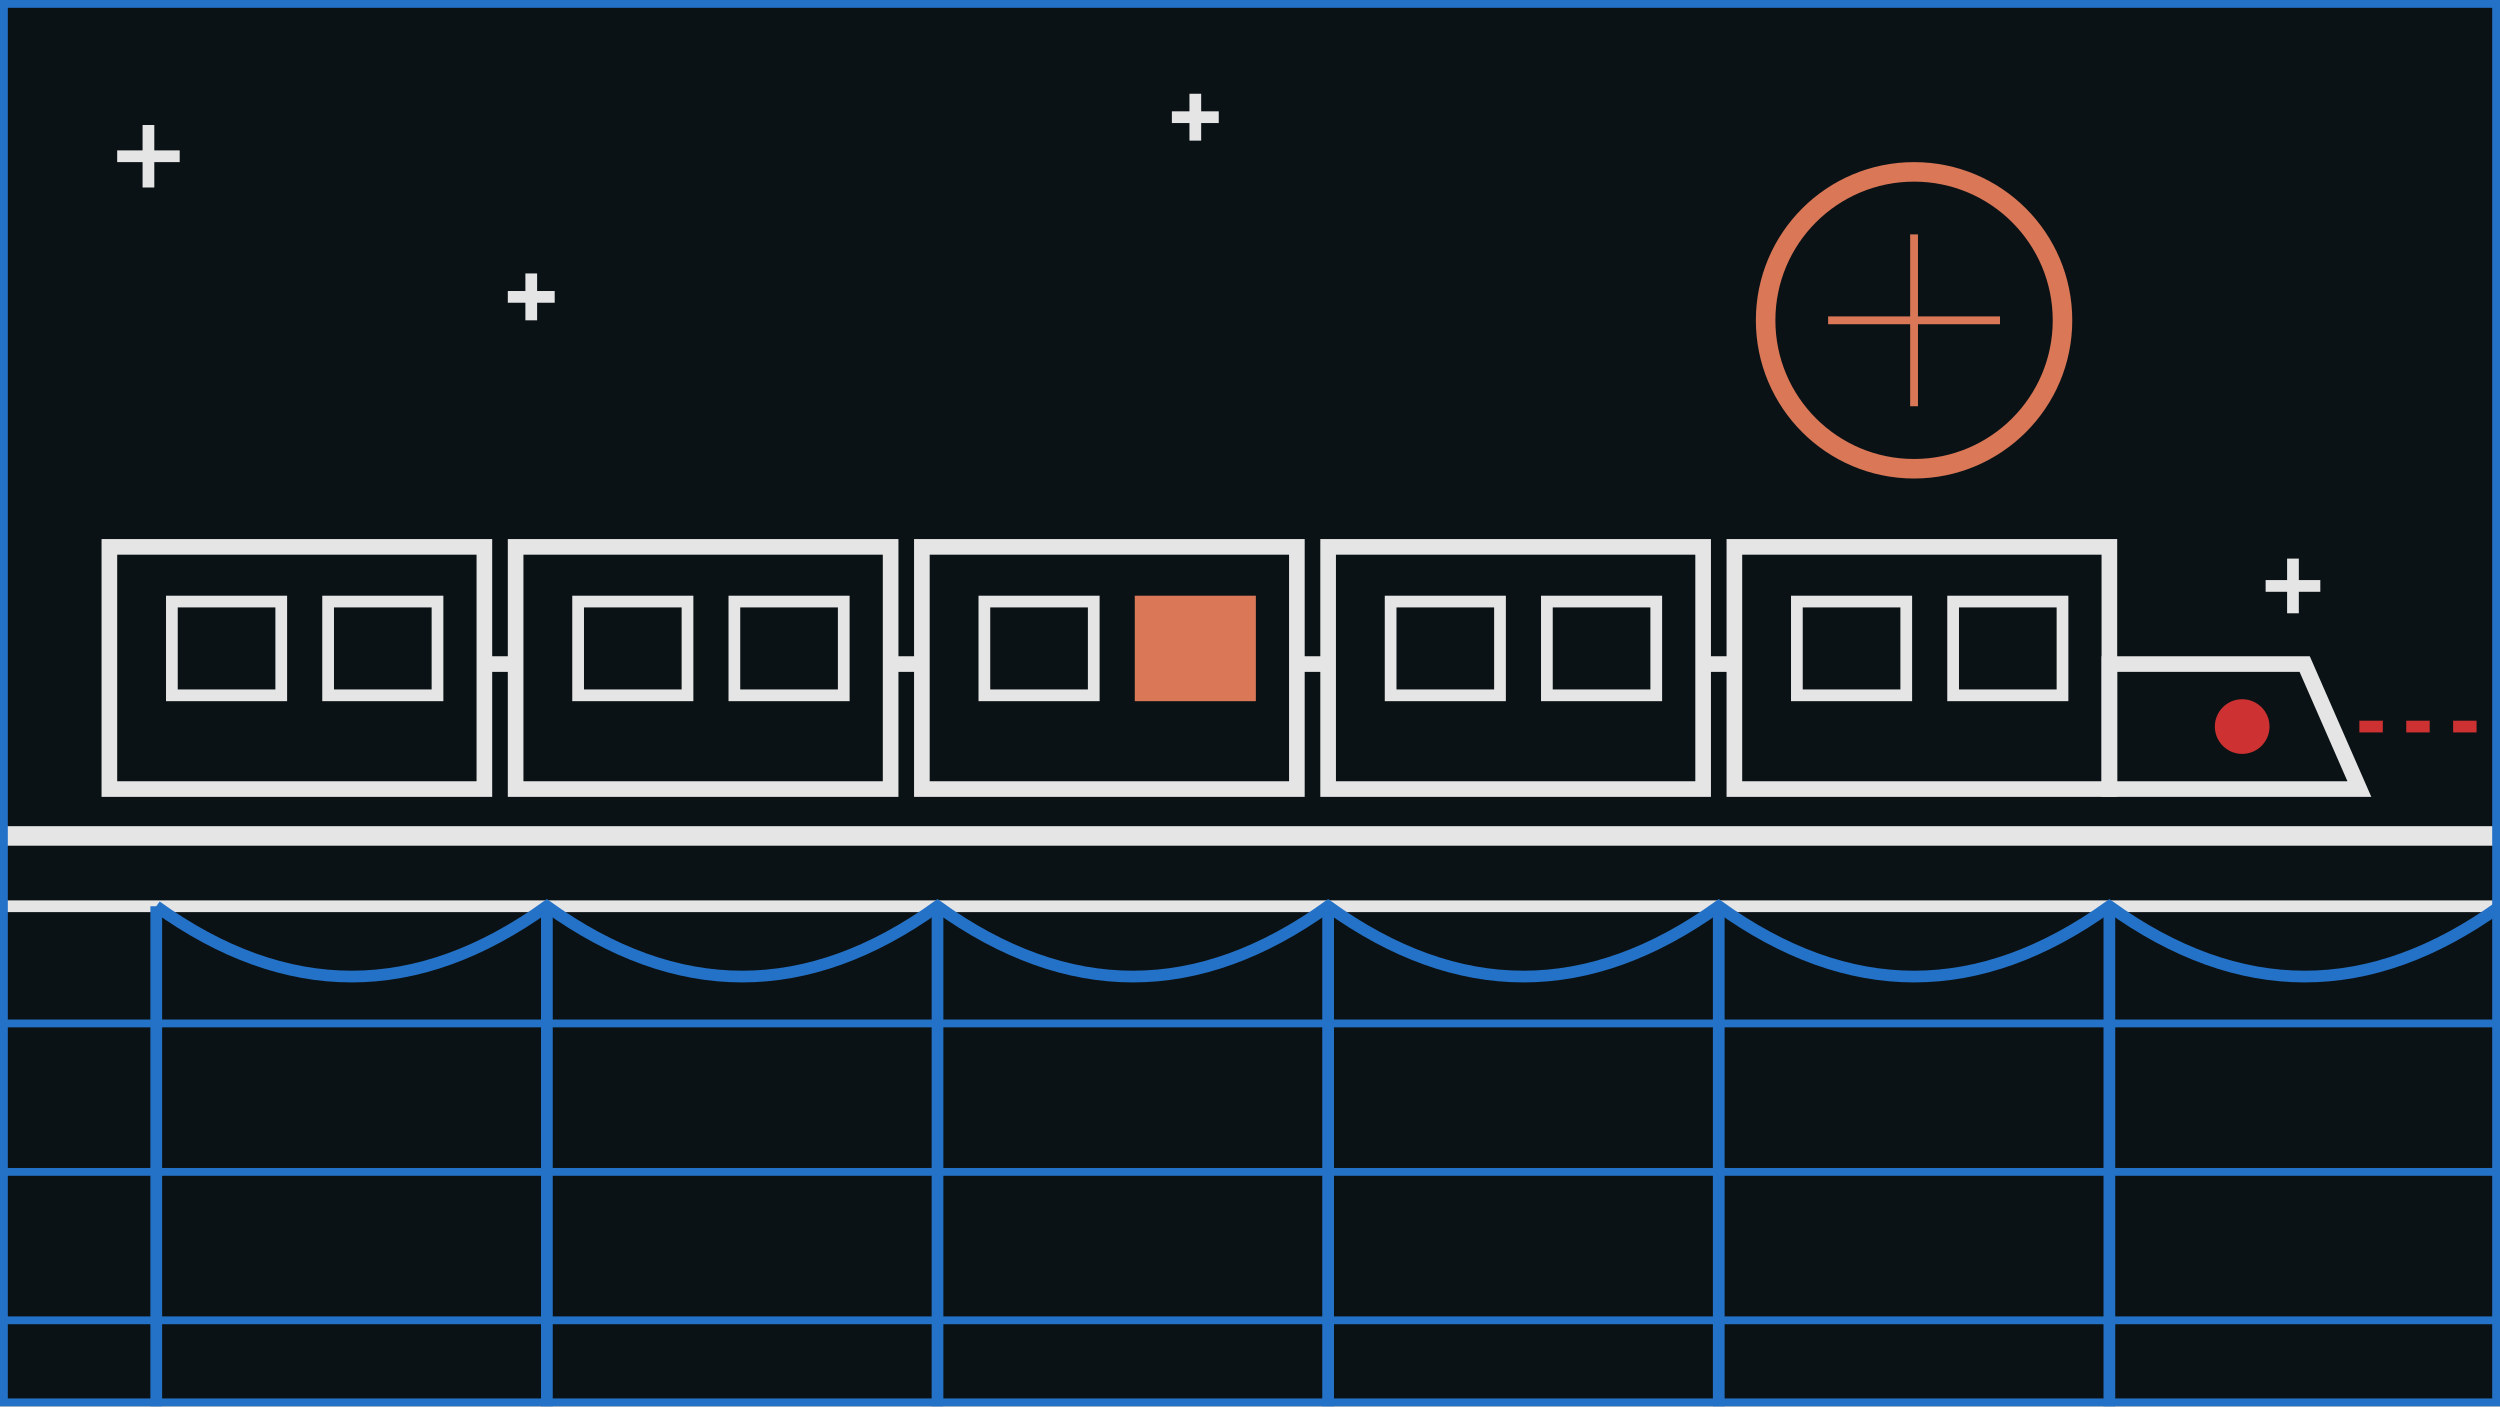
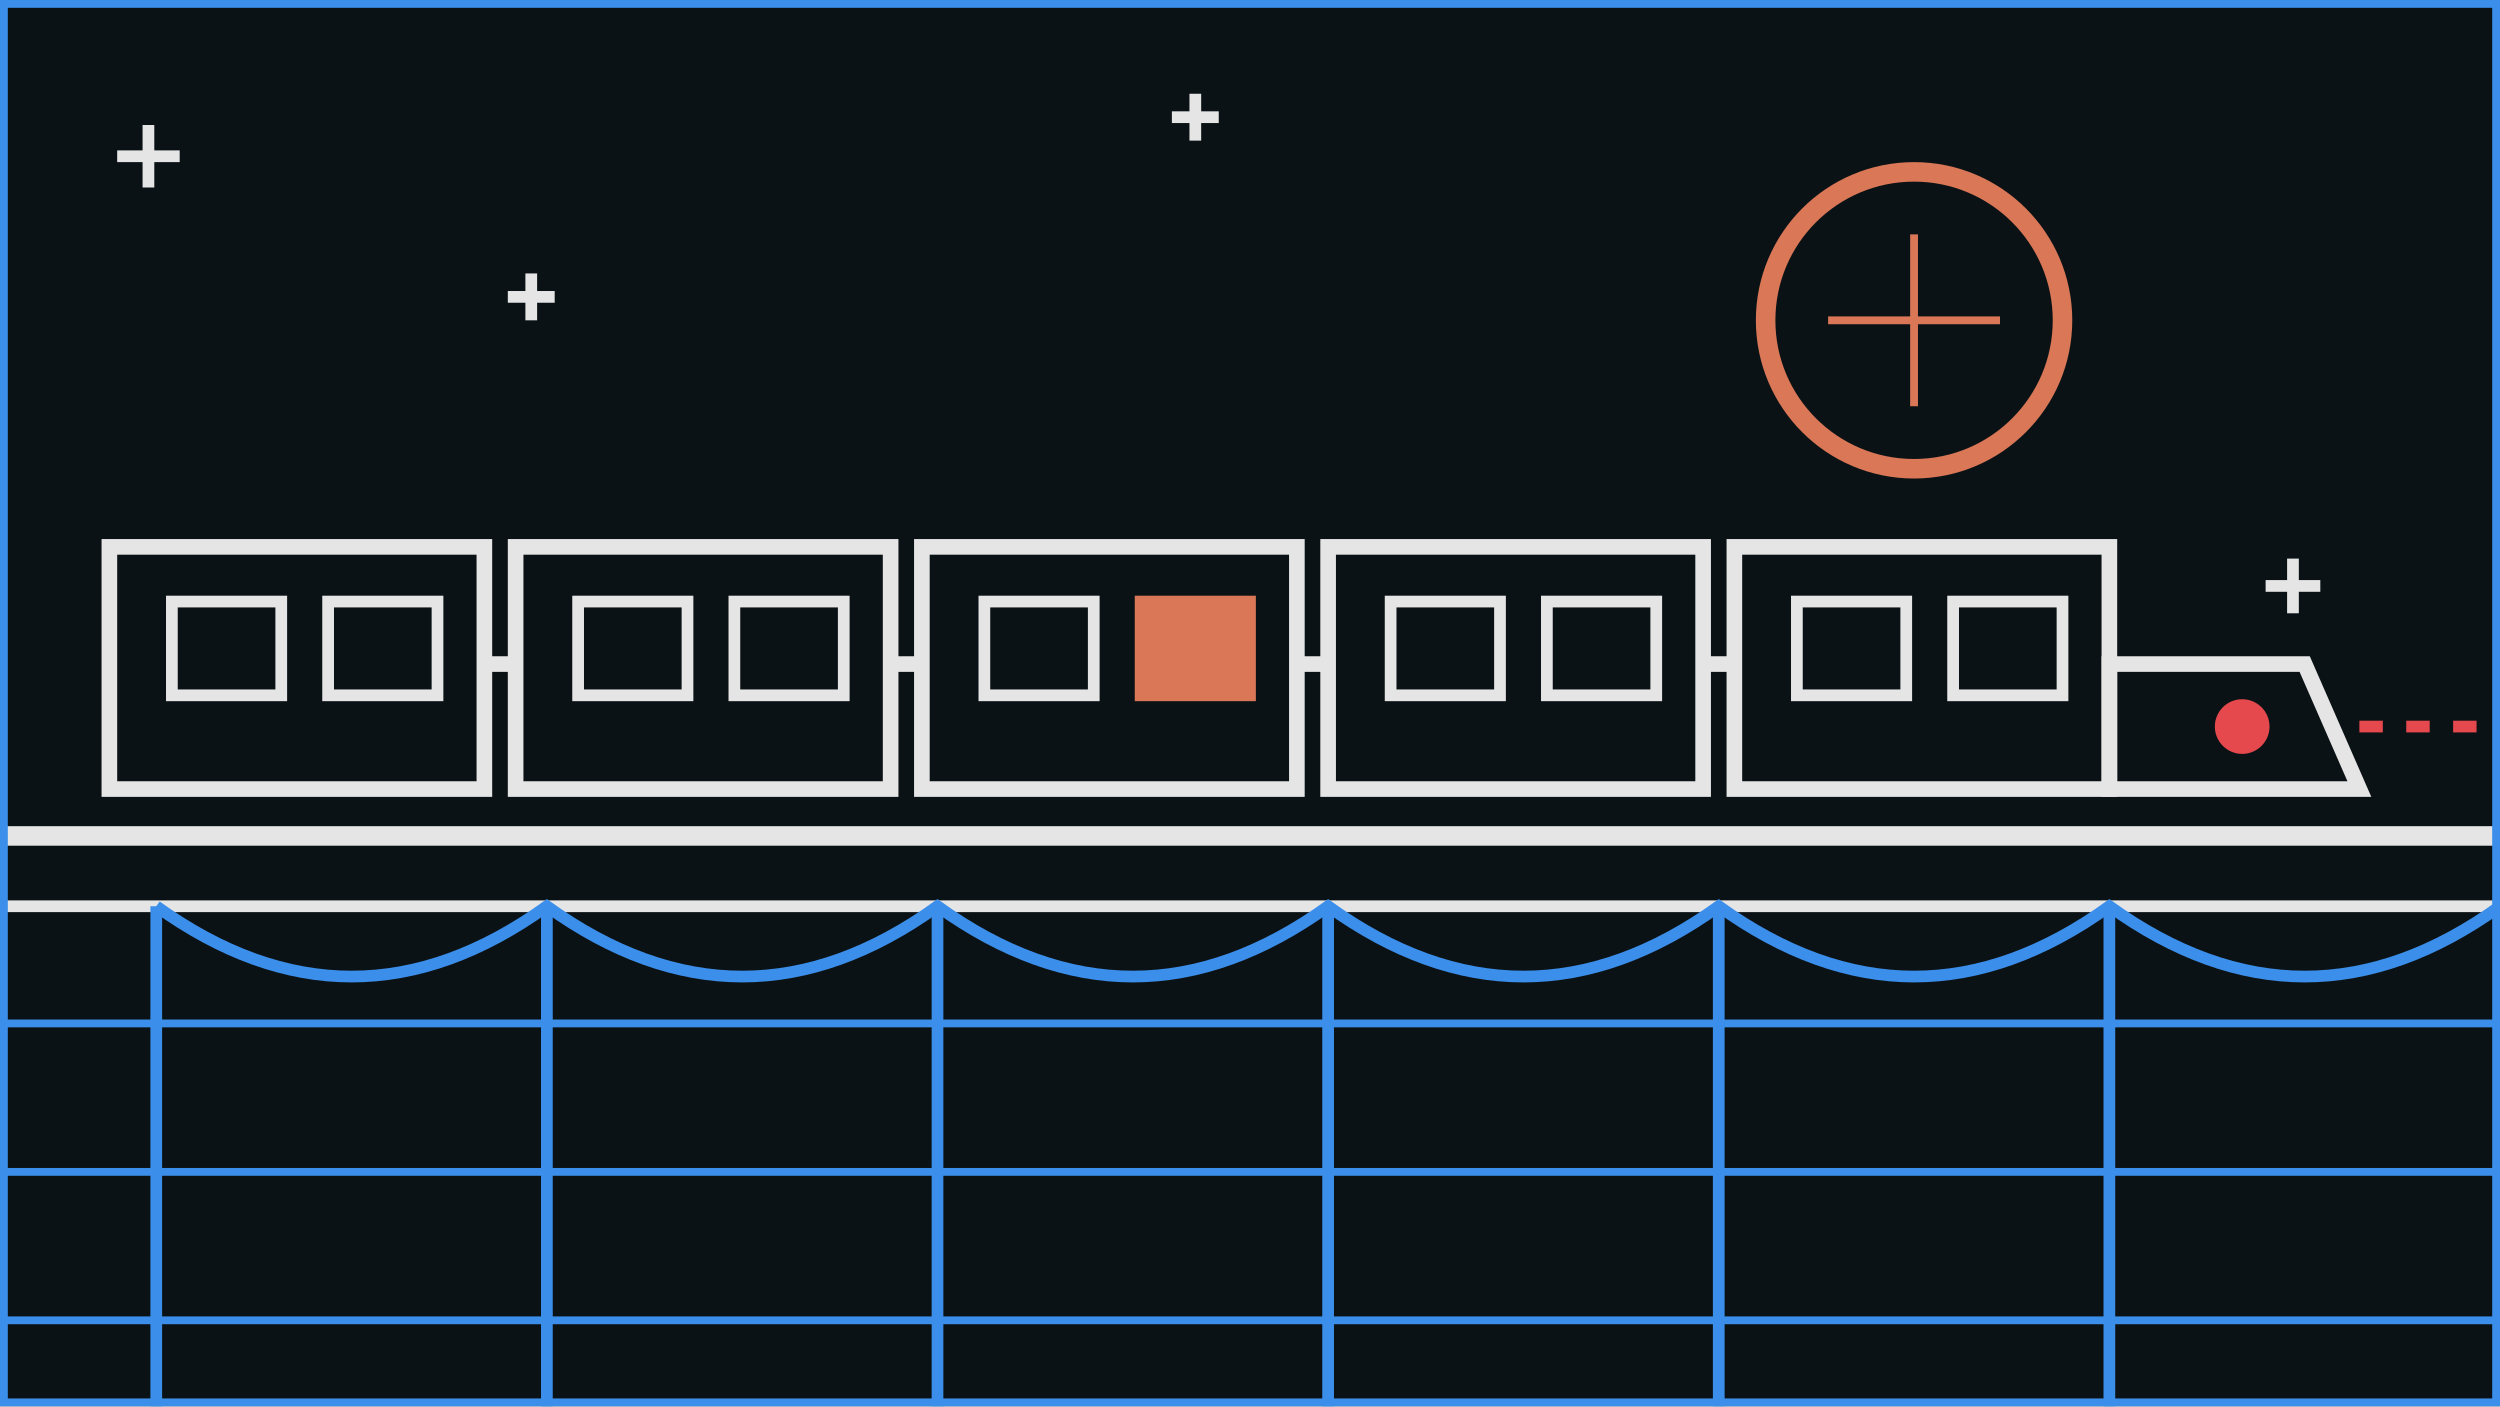
<svg xmlns="http://www.w3.org/2000/svg" viewBox="0 0 640 360" fill="none">
  <rect width="640" height="360" fill="#0B1215" />
  <circle cx="490" cy="82" r="38" fill="#0B1215" stroke="#D97757" stroke-width="5" />
  <path d="M468 82H512M490 60V104" stroke="#D97757" stroke-width="2" />
  <path d="M30 40H46M38 32V48M130 76H142M136 70V82M300 30H312M306 24V36M580 150H594M587 143V157" stroke="#E5E5E5" stroke-width="3" />
  <path d="M0 214H640" stroke="#E5E5E5" stroke-width="5" />
  <path d="M0 232H640" stroke="#E5E5E5" stroke-width="3" />
-   <path d="M40 232V360M140 232V360M240 232V360M340 232V360M440 232V360M540 232V360" stroke="#2472C8" stroke-width="3" />
-   <path d="M0 262H640M0 300H640M0 338H640" stroke="#2472C8" stroke-width="2" />
-   <path d="M40 232Q90 268 140 232Q190 268 240 232Q290 268 340 232Q390 268 440 232Q490 268 540 232Q590 268 640 232" stroke="#2472C8" stroke-width="3" />
+   <path d="M40 232V360M140 232V360M240 232V360M340 232V360M440 232V360M540 232V360" stroke="#3B8EEA" stroke-width="3" />
+   <path d="M0 262H640M0 300H640M0 338H640" stroke="#3B8EEA" stroke-width="2" />
+   <path d="M40 232Q90 268 140 232Q190 268 240 232Q290 268 340 232Q390 268 440 232Q490 268 540 232Q590 268 640 232" stroke="#3B8EEA" stroke-width="3" />
  <rect x="28" y="140" width="96" height="62" stroke="#E5E5E5" stroke-width="4" />
  <rect x="132" y="140" width="96" height="62" stroke="#E5E5E5" stroke-width="4" />
  <rect x="236" y="140" width="96" height="62" stroke="#E5E5E5" stroke-width="4" />
  <rect x="340" y="140" width="96" height="62" stroke="#E5E5E5" stroke-width="4" />
  <rect x="444" y="140" width="96" height="62" stroke="#E5E5E5" stroke-width="4" />
  <path d="M44 154H72V178H44ZM84 154H112V178H84Z" stroke="#E5E5E5" stroke-width="3" />
  <path d="M148 154H176V178H148ZM188 154H216V178H188Z" stroke="#E5E5E5" stroke-width="3" />
  <path d="M252 154H280V178H252Z" stroke="#E5E5E5" stroke-width="3" />
  <path d="M292 154H320V178H292Z" fill="#D97757" stroke="#D97757" stroke-width="3" />
  <path d="M356 154H384V178H356ZM396 154H424V178H396Z" stroke="#E5E5E5" stroke-width="3" />
  <path d="M460 154H488V178H460ZM500 154H528V178H500Z" stroke="#E5E5E5" stroke-width="3" />
  <path d="M124 170H132M228 170H236M332 170H340M436 170H444" stroke="#E5E5E5" stroke-width="4" />
  <path d="M540 170H590L604 202H540Z" stroke="#E5E5E5" stroke-width="4" />
-   <circle cx="574" cy="186" r="7" fill="#CD3131" />
-   <path d="M604 186H640" stroke="#CD3131" stroke-width="3" stroke-dasharray="6 6" />
-   <rect x="1" y="1" width="638" height="358" stroke="#2472C8" stroke-width="2" />
+   <circle cx="574" cy="186" r="7" fill="#E5484D" />
+   <path d="M604 186H640" stroke="#E5484D" stroke-width="3" stroke-dasharray="6 6" />
+   <rect x="1" y="1" width="638" height="358" stroke="#3B8EEA" stroke-width="2" />
</svg>
